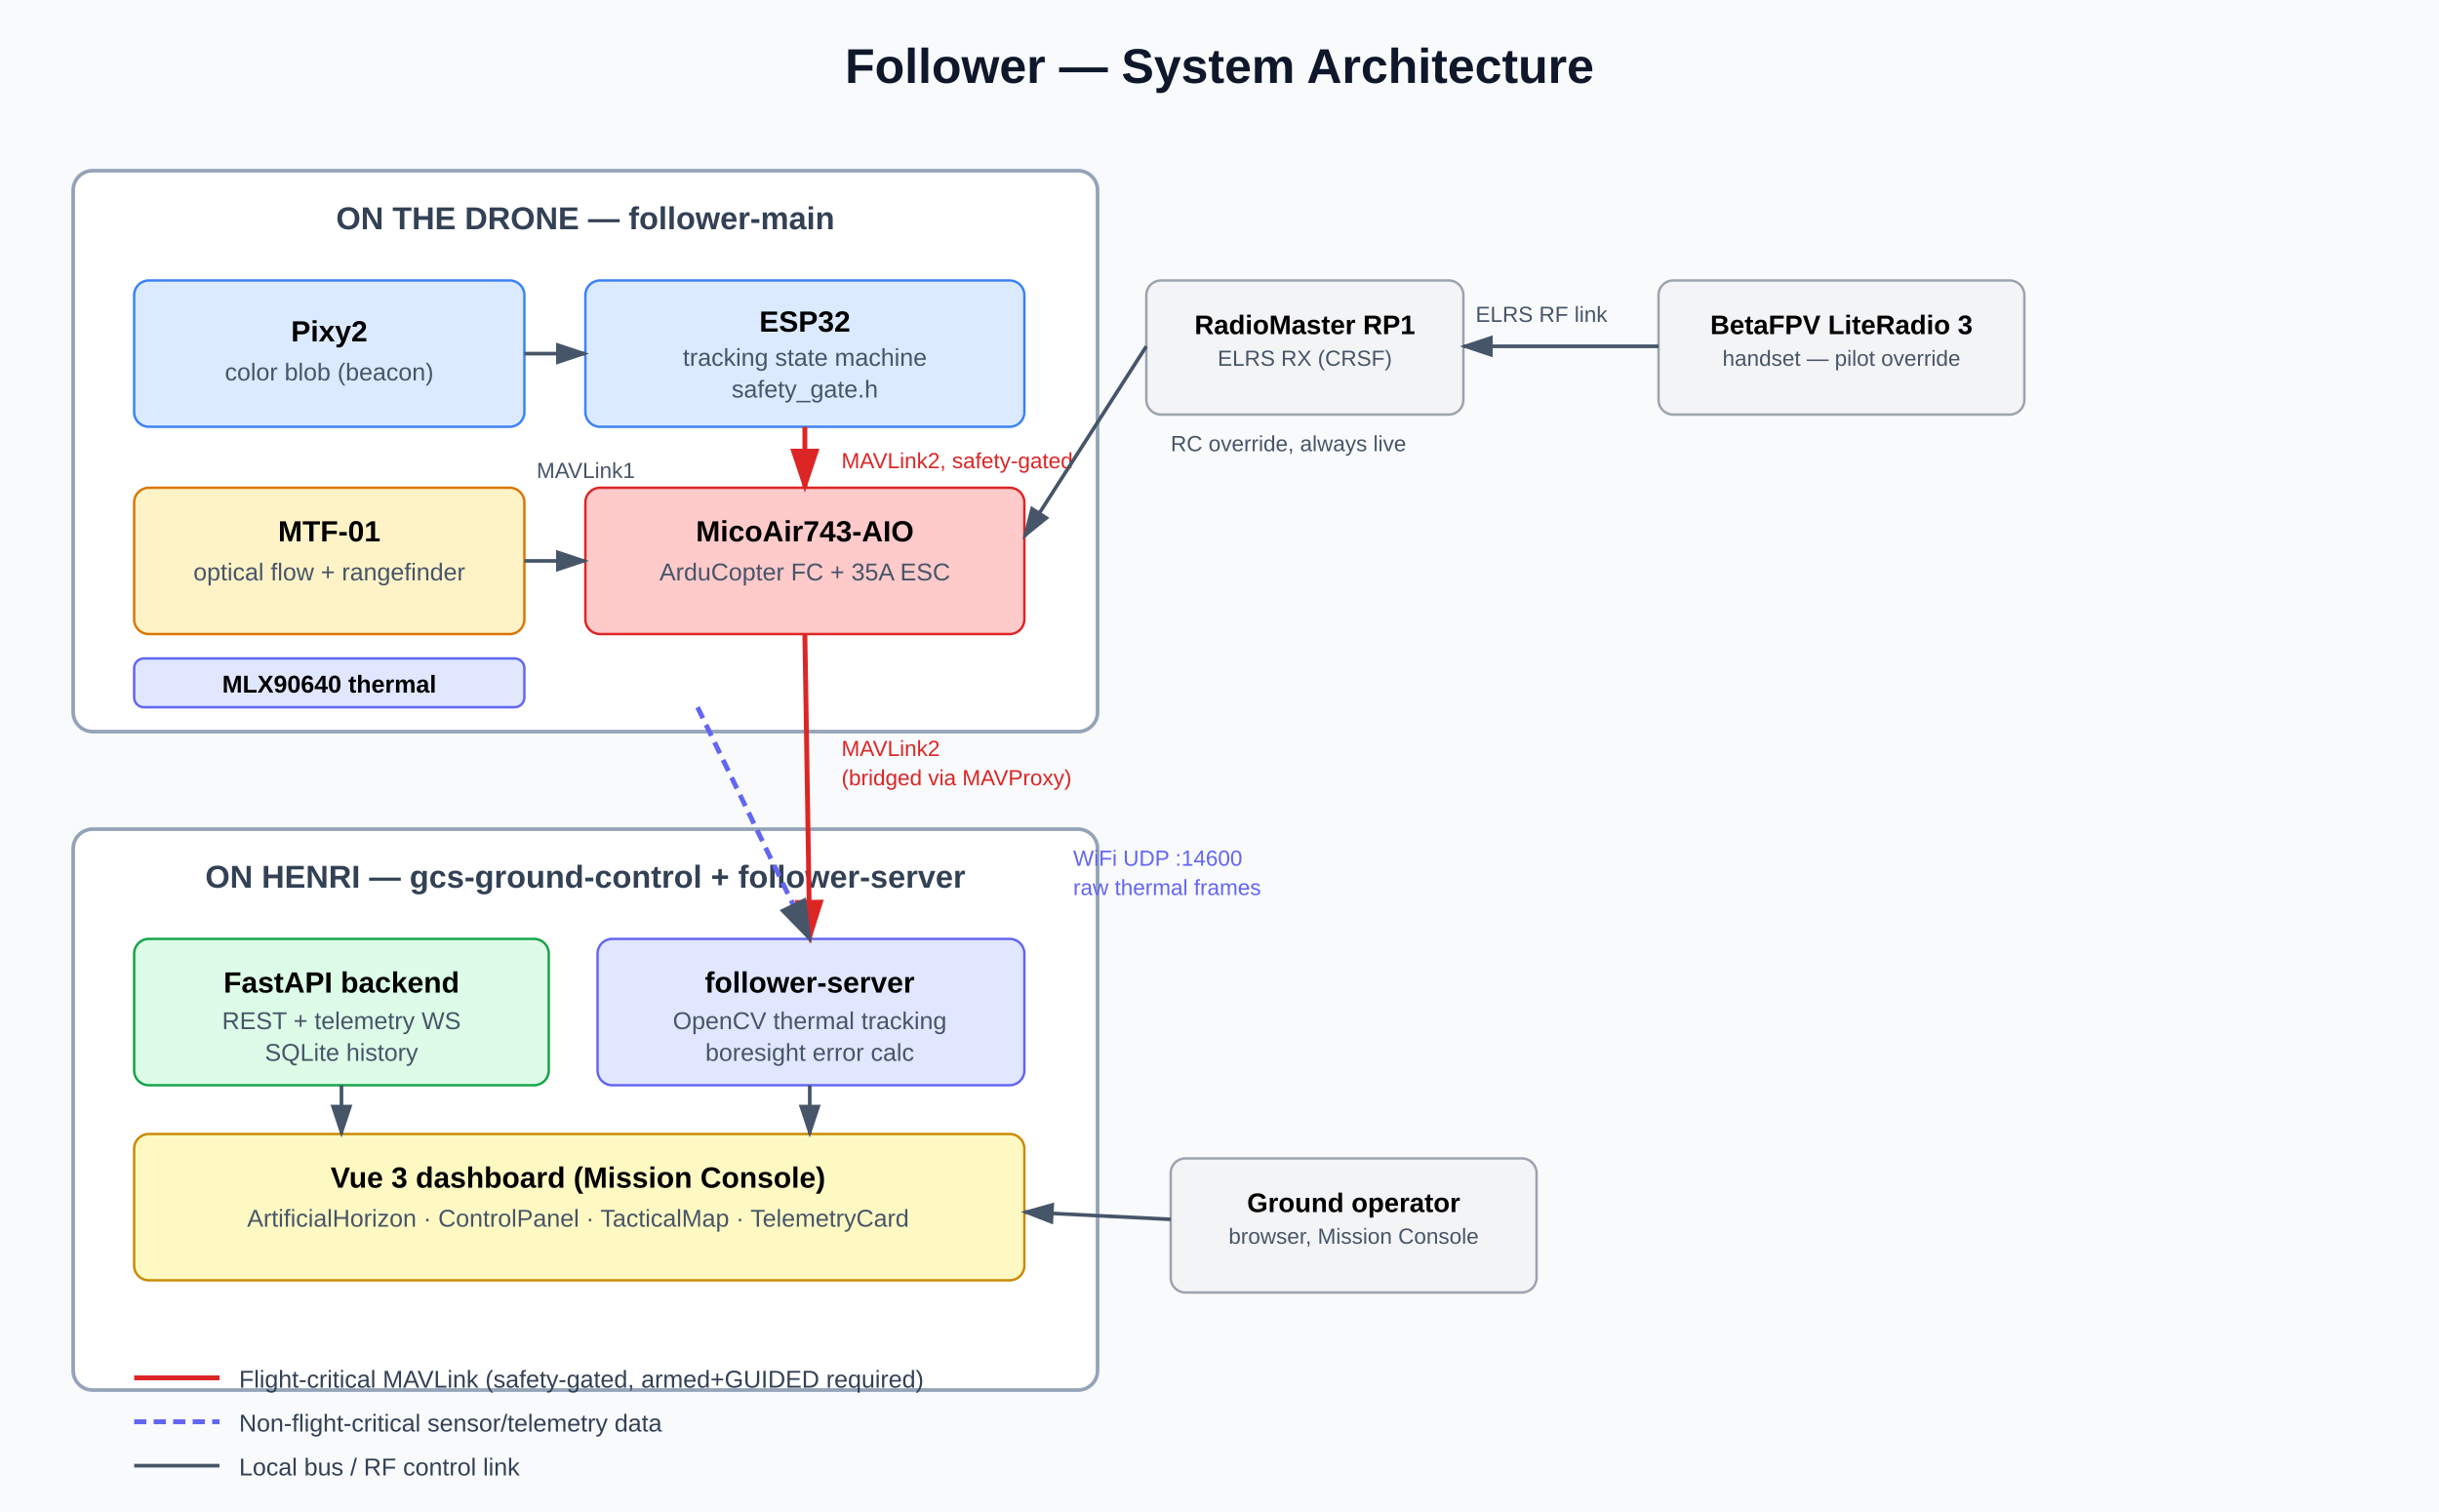
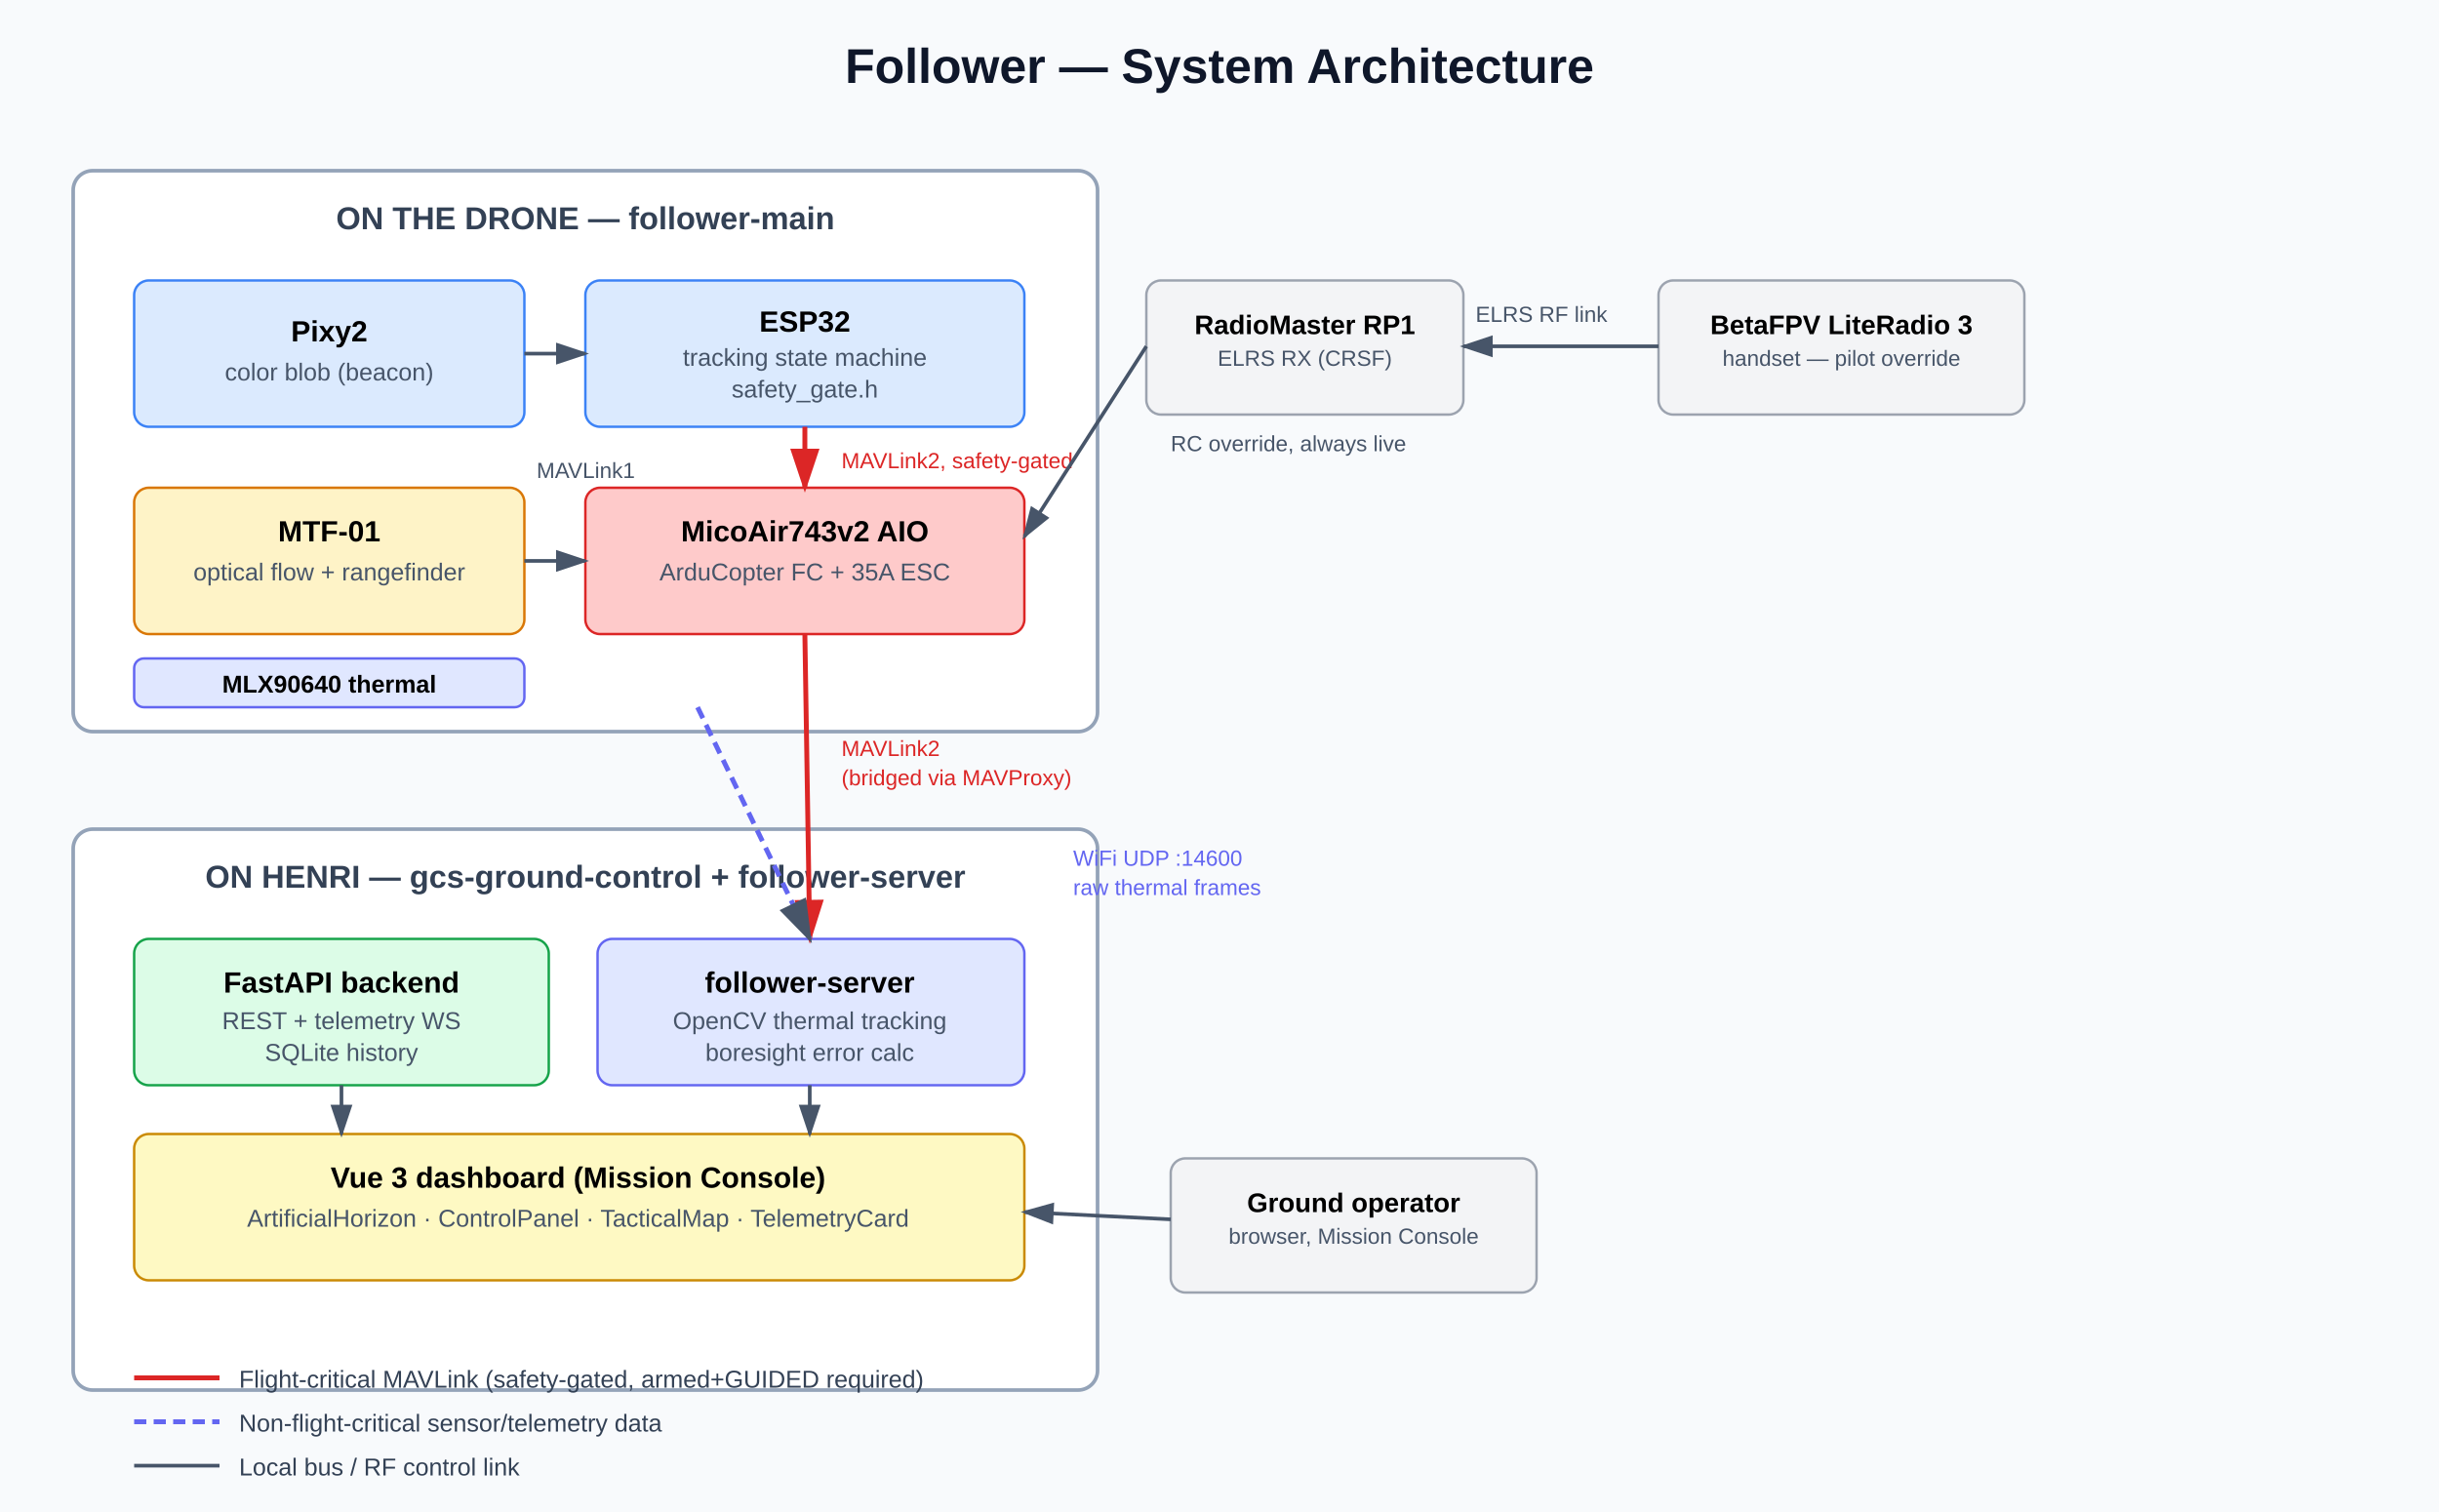
<svg xmlns="http://www.w3.org/2000/svg" viewBox="0 0 1000 620" font-family="Arial, sans-serif">
  <defs>
    <marker id="arrow" markerWidth="10" markerHeight="10" refX="8" refY="3" orient="auto" markerUnits="strokeWidth">
      <path d="M0,0 L0,6 L9,3 z" fill="#475569" />
    </marker>
    <marker id="arrowRed" markerWidth="10" markerHeight="10" refX="8" refY="3" orient="auto" markerUnits="strokeWidth">
      <path d="M0,0 L0,6 L9,3 z" fill="#dc2626" />
    </marker>
  </defs>
  <rect width="1000" height="620" fill="#f8fafc" />
  <text x="500" y="34" text-anchor="middle" font-size="20" font-weight="bold" fill="#0f172a">Follower — System Architecture</text>
  <rect x="30" y="70" width="420" height="230" rx="8" fill="#ffffff" stroke="#94a3b8" stroke-width="1.5" />
  <text x="240" y="94" text-anchor="middle" font-size="13" font-weight="bold" fill="#334155">ON THE DRONE — follower-main</text>
  <rect x="55" y="115" width="160" height="60" rx="6" fill="#dbeafe" stroke="#3b82f6" />
  <text x="135" y="140" text-anchor="middle" font-size="12" font-weight="bold">Pixy2</text>
  <text x="135" y="156" text-anchor="middle" font-size="10" fill="#475569">color blob (beacon)</text>
  <rect x="240" y="115" width="180" height="60" rx="6" fill="#dbeafe" stroke="#3b82f6" />
  <text x="330" y="136" text-anchor="middle" font-size="12" font-weight="bold">ESP32</text>
  <text x="330" y="150" text-anchor="middle" font-size="10" fill="#475569">tracking state machine</text>
  <text x="330" y="163" text-anchor="middle" font-size="10" fill="#475569">safety_gate.h</text>
  <rect x="55" y="200" width="160" height="60" rx="6" fill="#fef3c7" stroke="#d97706" />
  <text x="135" y="222" text-anchor="middle" font-size="12" font-weight="bold">MTF-01</text>
  <text x="135" y="238" text-anchor="middle" font-size="10" fill="#475569">optical flow + rangefinder</text>
  <rect x="240" y="200" width="180" height="60" rx="6" fill="#fecaca" stroke="#dc2626" />
-   <text x="330" y="222" text-anchor="middle" font-size="12" font-weight="bold">MicoAir743-AIO</text>
+   <text x="330" y="222" text-anchor="middle" font-size="12" font-weight="bold">MicoAir743v2 AIO</text>
  <text x="330" y="238" text-anchor="middle" font-size="10" fill="#475569">ArduCopter FC + 35A ESC</text>
  <rect x="55" y="270" width="160" height="20" rx="4" fill="#e0e7ff" stroke="#6366f1" />
  <text x="135" y="284" text-anchor="middle" font-size="10" font-weight="bold">MLX90640 thermal</text>
  <line x1="215" y1="145" x2="240" y2="145" stroke="#475569" stroke-width="1.5" marker-end="url(#arrow)" />
  <line x1="330" y1="175" x2="330" y2="200" stroke="#dc2626" stroke-width="2" marker-end="url(#arrowRed)" />
  <text x="345" y="192" font-size="9" fill="#dc2626">MAVLink2, safety-gated</text>
  <line x1="215" y1="230" x2="240" y2="230" stroke="#475569" stroke-width="1.5" marker-end="url(#arrow)" />
  <text x="220" y="196" font-size="9" fill="#475569">MAVLink1</text>
  <rect x="55" y="140" width="0" height="0" />
  <rect x="470" y="115" width="130" height="55" rx="6" fill="#f3f4f6" stroke="#9ca3af" />
  <text x="535" y="137" text-anchor="middle" font-size="11" font-weight="bold">RadioMaster RP1</text>
  <text x="535" y="150" text-anchor="middle" font-size="9" fill="#475569">ELRS RX (CRSF)</text>
  <line x1="470" y1="142" x2="420" y2="220" stroke="#475569" stroke-width="1.5" marker-end="url(#arrow)" />
  <text x="480" y="185" font-size="9" fill="#475569">RC override, always live</text>
  <rect x="30" y="340" width="420" height="230" rx="8" fill="#ffffff" stroke="#94a3b8" stroke-width="1.5" />
  <text x="240" y="364" text-anchor="middle" font-size="13" font-weight="bold" fill="#334155">ON HENRI — gcs-ground-control + follower-server</text>
  <rect x="55" y="385" width="170" height="60" rx="6" fill="#dcfce7" stroke="#16a34a" />
  <text x="140" y="407" text-anchor="middle" font-size="12" font-weight="bold">FastAPI backend</text>
  <text x="140" y="422" text-anchor="middle" font-size="10" fill="#475569">REST + telemetry WS</text>
  <text x="140" y="435" text-anchor="middle" font-size="10" fill="#475569">SQLite history</text>
  <rect x="245" y="385" width="175" height="60" rx="6" fill="#e0e7ff" stroke="#6366f1" />
  <text x="332" y="407" text-anchor="middle" font-size="12" font-weight="bold">follower-server</text>
  <text x="332" y="422" text-anchor="middle" font-size="10" fill="#475569">OpenCV thermal tracking</text>
  <text x="332" y="435" text-anchor="middle" font-size="10" fill="#475569">boresight error calc</text>
  <rect x="55" y="465" width="365" height="60" rx="6" fill="#fef9c3" stroke="#ca8a04" />
  <text x="237" y="487" text-anchor="middle" font-size="12" font-weight="bold">Vue 3 dashboard (Mission Console)</text>
  <text x="237" y="503" text-anchor="middle" font-size="10" fill="#475569">ArtificialHorizon · ControlPanel · TacticalMap · TelemetryCard</text>
  <line x1="140" y1="445" x2="140" y2="465" stroke="#475569" stroke-width="1.5" marker-end="url(#arrow)" />
  <line x1="332" y1="445" x2="332" y2="465" stroke="#475569" stroke-width="1.5" marker-end="url(#arrow)" />
  <line x1="330" y1="260" x2="332" y2="385" stroke="#dc2626" stroke-width="2" marker-end="url(#arrowRed)" />
  <text x="345" y="310" font-size="9" fill="#dc2626">MAVLink2</text>
  <text x="345" y="322" font-size="9" fill="#dc2626">(bridged via MAVProxy)</text>
  <line x1="286" y1="290" x2="332" y2="385" stroke="#6366f1" stroke-width="2" stroke-dasharray="5,3" marker-end="url(#arrow)" />
  <text x="440" y="355" font-size="9" fill="#6366f1">WiFi UDP :14600</text>
  <text x="440" y="367" font-size="9" fill="#6366f1">raw thermal frames</text>
  <rect x="680" y="115" width="150" height="55" rx="6" fill="#f3f4f6" stroke="#9ca3af" />
  <text x="755" y="137" text-anchor="middle" font-size="11" font-weight="bold">BetaFPV LiteRadio 3</text>
  <text x="755" y="150" text-anchor="middle" font-size="9" fill="#475569">handset — pilot override</text>
  <line x1="680" y1="142" x2="600" y2="142" stroke="#475569" stroke-width="1.5" marker-end="url(#arrow)" />
  <text x="605" y="132" font-size="9" fill="#475569">ELRS RF link</text>
  <rect x="480" y="475" width="150" height="55" rx="6" fill="#f3f4f6" stroke="#9ca3af" />
  <text x="555" y="497" text-anchor="middle" font-size="11" font-weight="bold">Ground operator</text>
  <text x="555" y="510" text-anchor="middle" font-size="9" fill="#475569">browser, Mission Console</text>
  <line x1="480" y1="500" x2="420" y2="497" stroke="#475569" stroke-width="1.5" marker-end="url(#arrow)" />
  <line x1="55" y1="565" x2="90" y2="565" stroke="#dc2626" stroke-width="2" />
  <text x="98" y="569" font-size="10" fill="#334155">Flight-critical MAVLink (safety-gated, armed+GUIDED required)</text>
  <line x1="55" y1="583" x2="90" y2="583" stroke="#6366f1" stroke-width="2" stroke-dasharray="5,3" />
  <text x="98" y="587" font-size="10" fill="#334155">Non-flight-critical sensor/telemetry data</text>
  <line x1="55" y1="601" x2="90" y2="601" stroke="#475569" stroke-width="1.5" />
  <text x="98" y="605" font-size="10" fill="#334155">Local bus / RF control link</text>
</svg>
